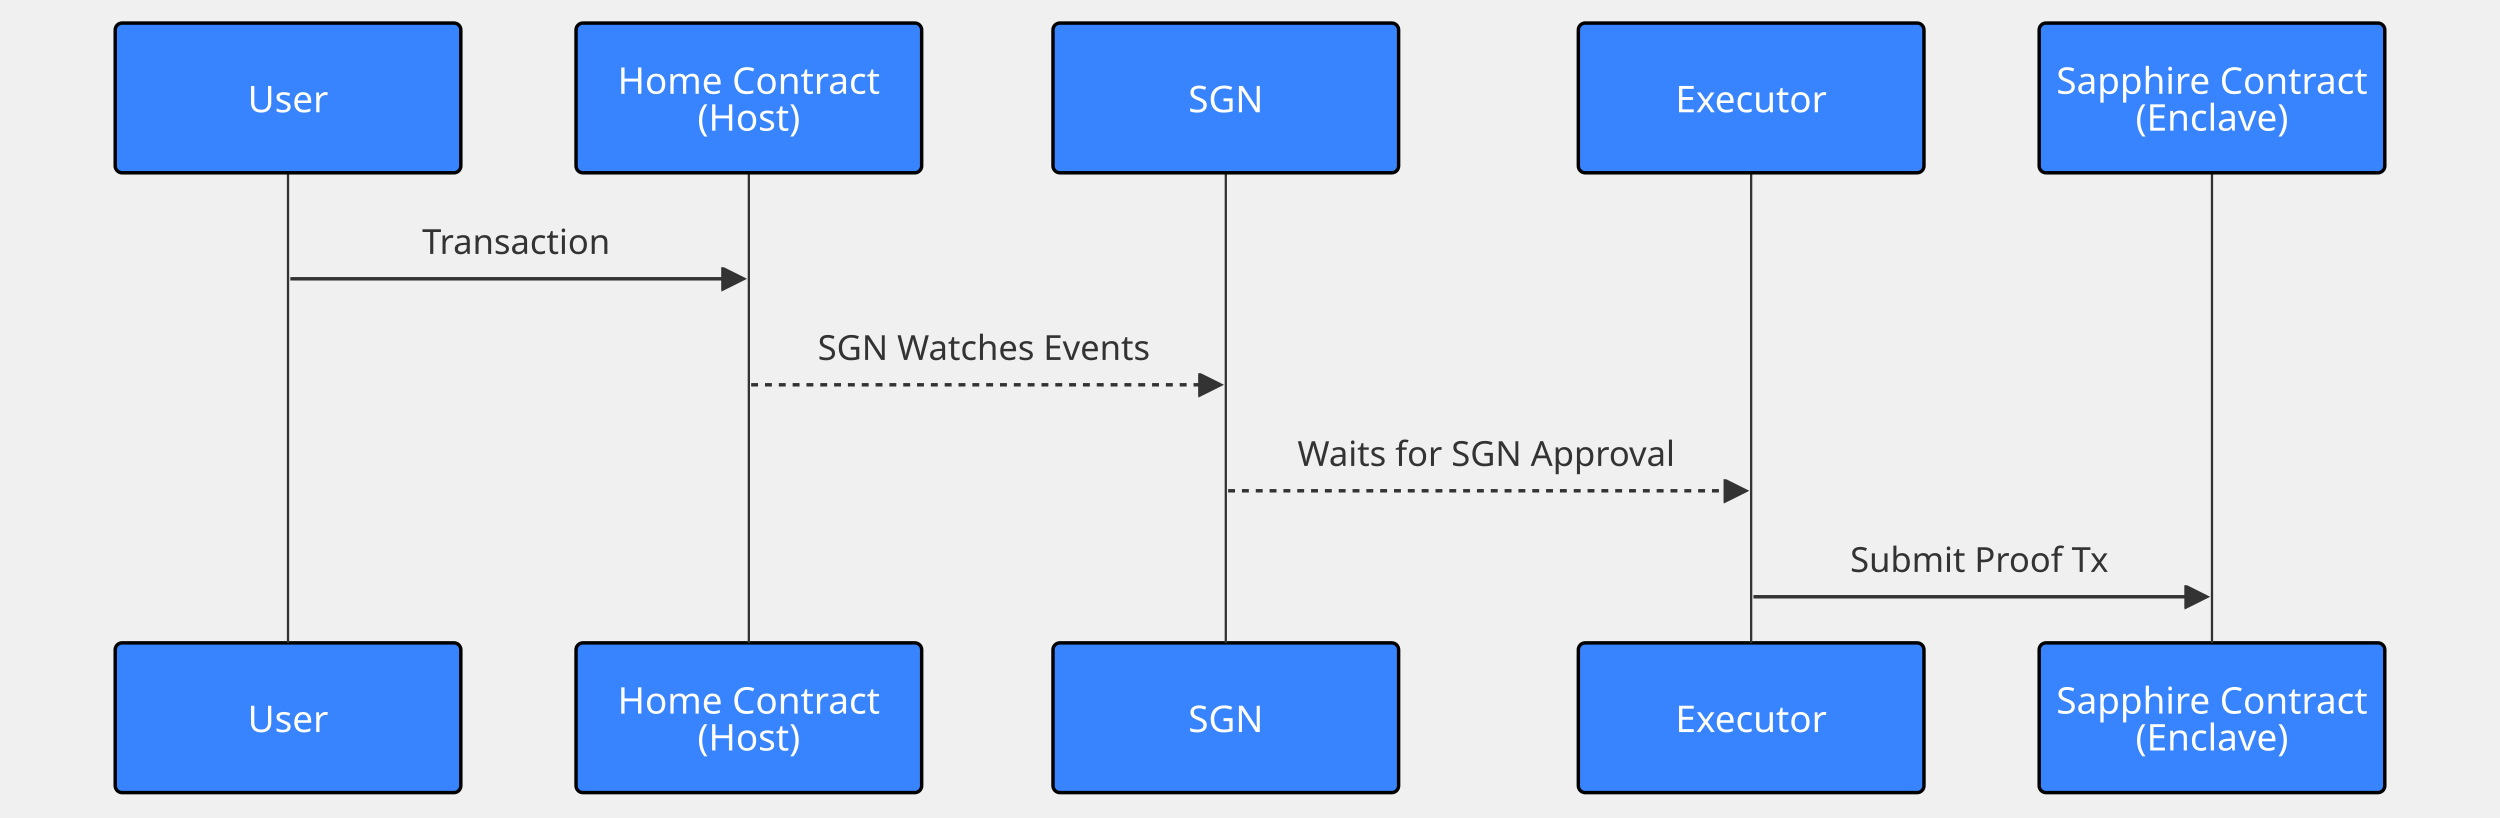
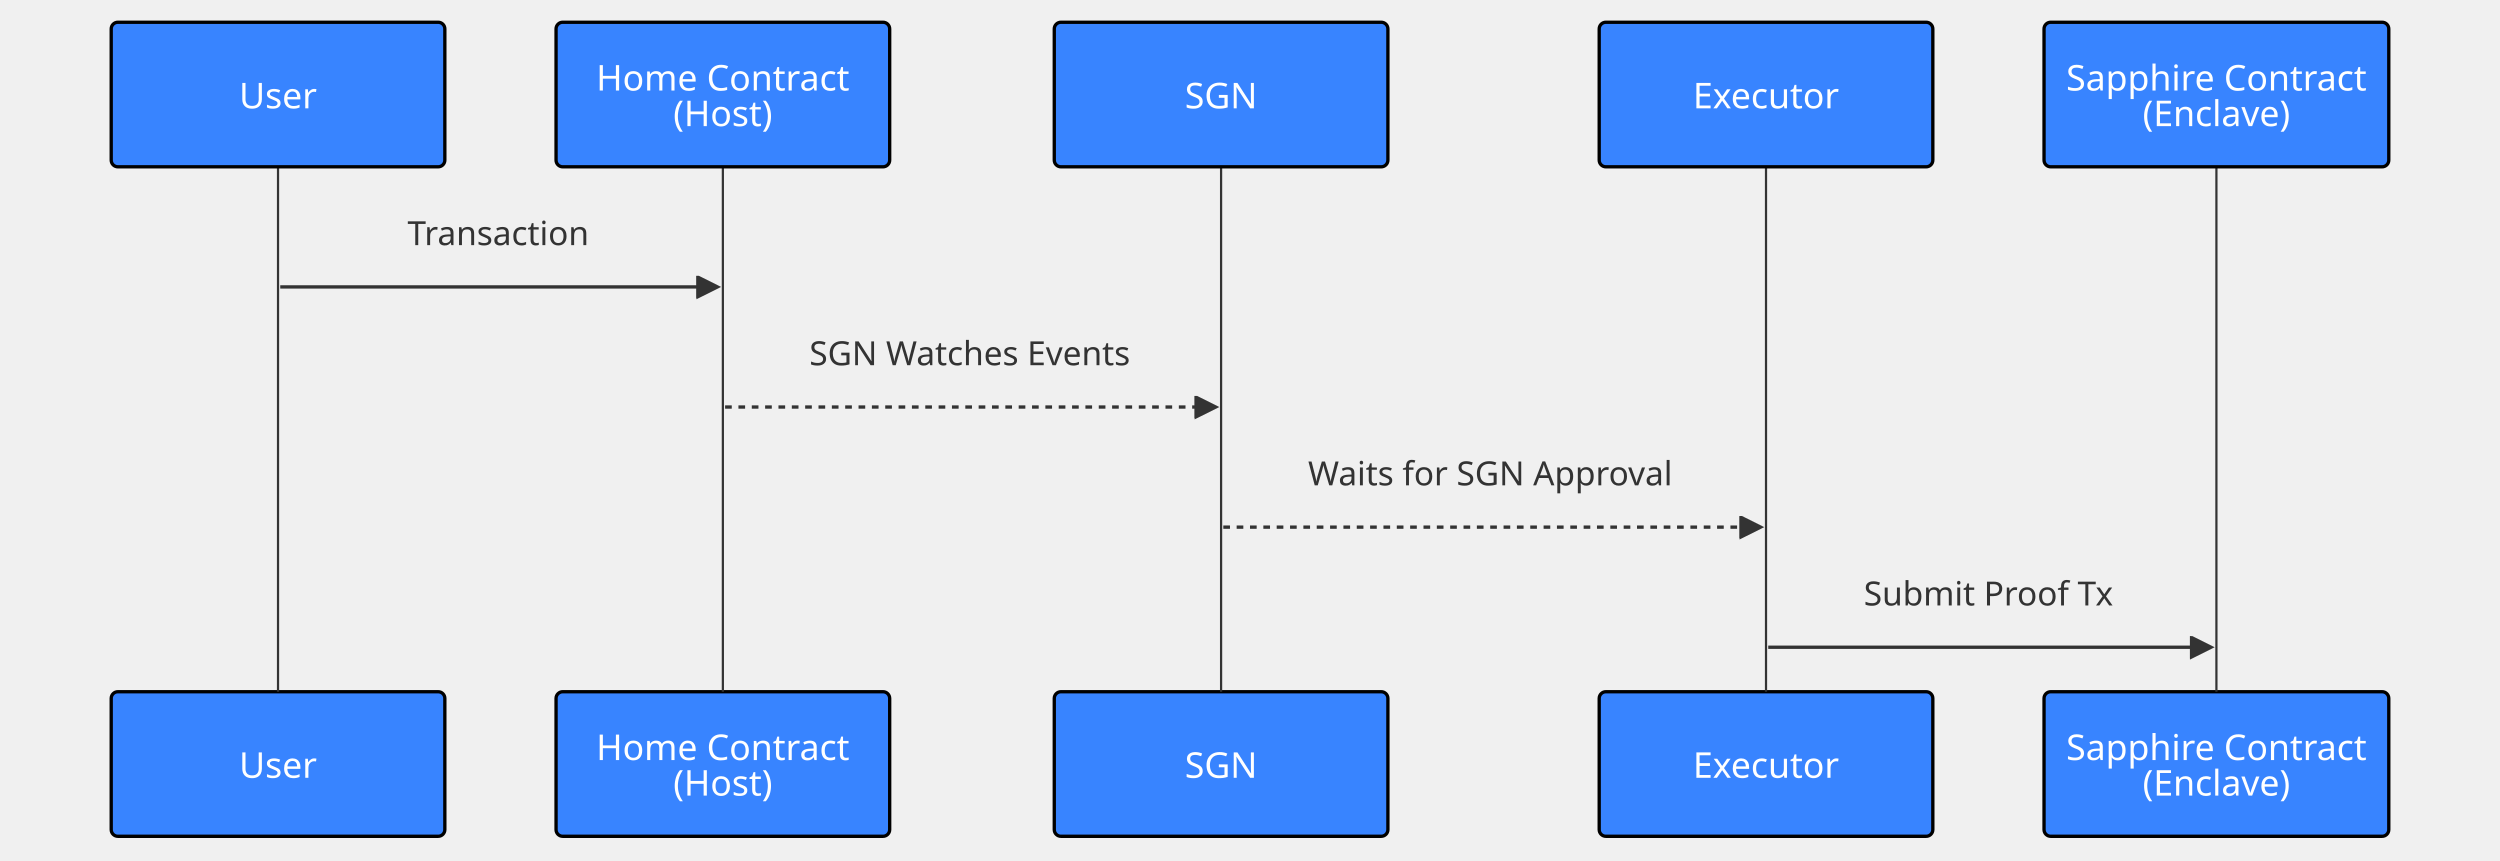
- <svg xmlns="http://www.w3.org/2000/svg" aria-roledescription="sequence" role="graphics-document document" viewBox="-50 -10 1085 355" style="max-width: 1085px; background-color: white;" width="100%" id="my-svg">
+ <svg xmlns="http://www.w3.org/2000/svg" aria-roledescription="sequence" role="graphics-document document" viewBox="-50 -10 1124 387" style="max-width: 1124px; background-color: white;" width="100%" id="my-svg">
  <g>
-     <rect class="actor actor-bottom" ry="3" rx="3" name="Sapphire" height="65" width="150" stroke="#666" fill="#eaeaea" y="269" x="835" />
-     <text style="text-anchor: middle; font-size: 16px; font-weight: 400; font-family: &quot;Noto Sans&quot;;" class="actor" alignment-baseline="central" dominant-baseline="central" y="301.5" x="910">
-       <tspan dy="-8" x="910">Sapphire Contract</tspan>
+     <rect class="actor actor-bottom" ry="3" rx="3" name="Sapphire" height="65" width="155" stroke="#666" fill="#eaeaea" y="301" x="869" />
+     <text style="text-anchor: middle; font-size: 16px; font-weight: 400; font-family: &quot;Noto Sans&quot;;" class="actor" alignment-baseline="central" dominant-baseline="central" y="333.5" x="946.5">
+       <tspan dy="-8" x="946.5">Sapphire Contract</tspan>
    </text>
-     <text style="text-anchor: middle; font-size: 16px; font-weight: 400; font-family: &quot;Noto Sans&quot;;" class="actor" alignment-baseline="central" dominant-baseline="central" y="301.5" x="910">
-       <tspan dy="8" x="910">(Enclave)</tspan>
+     <text style="text-anchor: middle; font-size: 16px; font-weight: 400; font-family: &quot;Noto Sans&quot;;" class="actor" alignment-baseline="central" dominant-baseline="central" y="333.5" x="946.5">
+       <tspan dy="8" x="946.5">(Enclave)</tspan>
    </text>
  </g>
  <g>
-     <rect class="actor actor-bottom" ry="3" rx="3" name="Executor" height="65" width="150" stroke="#666" fill="#eaeaea" y="269" x="635" />
-     <text style="text-anchor: middle; font-size: 16px; font-weight: 400; font-family: &quot;Noto Sans&quot;;" class="actor" alignment-baseline="central" dominant-baseline="central" y="301.5" x="710">
-       <tspan dy="0" x="710">Executor</tspan>
+     <rect class="actor actor-bottom" ry="3" rx="3" name="Executor" height="65" width="150" stroke="#666" fill="#eaeaea" y="301" x="669" />
+     <text style="text-anchor: middle; font-size: 16px; font-weight: 400; font-family: &quot;Noto Sans&quot;;" class="actor" alignment-baseline="central" dominant-baseline="central" y="333.5" x="744">
+       <tspan dy="0" x="744">Executor</tspan>
    </text>
  </g>
  <g>
-     <rect class="actor actor-bottom" ry="3" rx="3" name="SGN" height="65" width="150" stroke="#666" fill="#eaeaea" y="269" x="407" />
-     <text style="text-anchor: middle; font-size: 16px; font-weight: 400; font-family: &quot;Noto Sans&quot;;" class="actor" alignment-baseline="central" dominant-baseline="central" y="301.5" x="482">
-       <tspan dy="0" x="482">SGN</tspan>
+     <rect class="actor actor-bottom" ry="3" rx="3" name="SGN" height="65" width="150" stroke="#666" fill="#eaeaea" y="301" x="424" />
+     <text style="text-anchor: middle; font-size: 16px; font-weight: 400; font-family: &quot;Noto Sans&quot;;" class="actor" alignment-baseline="central" dominant-baseline="central" y="333.5" x="499">
+       <tspan dy="0" x="499">SGN</tspan>
    </text>
  </g>
  <g>
-     <rect class="actor actor-bottom" ry="3" rx="3" name="Home" height="65" width="150" stroke="#666" fill="#eaeaea" y="269" x="200" />
-     <text style="text-anchor: middle; font-size: 16px; font-weight: 400; font-family: &quot;Noto Sans&quot;;" class="actor" alignment-baseline="central" dominant-baseline="central" y="301.5" x="275">
+     <rect class="actor actor-bottom" ry="3" rx="3" name="Home" height="65" width="150" stroke="#666" fill="#eaeaea" y="301" x="200" />
+     <text style="text-anchor: middle; font-size: 16px; font-weight: 400; font-family: &quot;Noto Sans&quot;;" class="actor" alignment-baseline="central" dominant-baseline="central" y="333.5" x="275">
      <tspan dy="-8" x="275">Home Contract</tspan>
    </text>
-     <text style="text-anchor: middle; font-size: 16px; font-weight: 400; font-family: &quot;Noto Sans&quot;;" class="actor" alignment-baseline="central" dominant-baseline="central" y="301.5" x="275">
+     <text style="text-anchor: middle; font-size: 16px; font-weight: 400; font-family: &quot;Noto Sans&quot;;" class="actor" alignment-baseline="central" dominant-baseline="central" y="333.5" x="275">
      <tspan dy="8" x="275">(Host)</tspan>
    </text>
  </g>
  <g>
-     <rect class="actor actor-bottom" ry="3" rx="3" name="User" height="65" width="150" stroke="#666" fill="#eaeaea" y="269" x="0" />
-     <text style="text-anchor: middle; font-size: 16px; font-weight: 400; font-family: &quot;Noto Sans&quot;;" class="actor" alignment-baseline="central" dominant-baseline="central" y="301.5" x="75">
+     <rect class="actor actor-bottom" ry="3" rx="3" name="User" height="65" width="150" stroke="#666" fill="#eaeaea" y="301" x="0" />
+     <text style="text-anchor: middle; font-size: 16px; font-weight: 400; font-family: &quot;Noto Sans&quot;;" class="actor" alignment-baseline="central" dominant-baseline="central" y="333.5" x="75">
      <tspan dy="0" x="75">User</tspan>
    </text>
  </g>
  <g>
-     <line stroke="#999" stroke-width="0.5px" class="200" y2="269" x2="910" y1="5" x1="910" id="actor4" />
+     <line stroke="#999" stroke-width="0.5px" class="200" y2="301" x2="946.5" y1="5" x1="946.5" id="actor4" />
    <g id="root-4">
-       <rect class="actor actor-top" ry="3" rx="3" name="Sapphire" height="65" width="150" stroke="#666" fill="#eaeaea" y="0" x="835" />
-       <text style="text-anchor: middle; font-size: 16px; font-weight: 400; font-family: &quot;Noto Sans&quot;;" class="actor" alignment-baseline="central" dominant-baseline="central" y="32.5" x="910">
-         <tspan dy="-8" x="910">Sapphire Contract</tspan>
+       <rect class="actor actor-top" ry="3" rx="3" name="Sapphire" height="65" width="155" stroke="#666" fill="#eaeaea" y="0" x="869" />
+       <text style="text-anchor: middle; font-size: 16px; font-weight: 400; font-family: &quot;Noto Sans&quot;;" class="actor" alignment-baseline="central" dominant-baseline="central" y="32.5" x="946.5">
+         <tspan dy="-8" x="946.5">Sapphire Contract</tspan>
      </text>
-       <text style="text-anchor: middle; font-size: 16px; font-weight: 400; font-family: &quot;Noto Sans&quot;;" class="actor" alignment-baseline="central" dominant-baseline="central" y="32.5" x="910">
-         <tspan dy="8" x="910">(Enclave)</tspan>
+       <text style="text-anchor: middle; font-size: 16px; font-weight: 400; font-family: &quot;Noto Sans&quot;;" class="actor" alignment-baseline="central" dominant-baseline="central" y="32.5" x="946.5">
+         <tspan dy="8" x="946.5">(Enclave)</tspan>
      </text>
    </g>
  </g>
  <g>
-     <line stroke="#999" stroke-width="0.5px" class="200" y2="269" x2="710" y1="5" x1="710" id="actor3" />
+     <line stroke="#999" stroke-width="0.5px" class="200" y2="301" x2="744" y1="5" x1="744" id="actor3" />
    <g id="root-3">
-       <rect class="actor actor-top" ry="3" rx="3" name="Executor" height="65" width="150" stroke="#666" fill="#eaeaea" y="0" x="635" />
-       <text style="text-anchor: middle; font-size: 16px; font-weight: 400; font-family: &quot;Noto Sans&quot;;" class="actor" alignment-baseline="central" dominant-baseline="central" y="32.5" x="710">
-         <tspan dy="0" x="710">Executor</tspan>
+       <rect class="actor actor-top" ry="3" rx="3" name="Executor" height="65" width="150" stroke="#666" fill="#eaeaea" y="0" x="669" />
+       <text style="text-anchor: middle; font-size: 16px; font-weight: 400; font-family: &quot;Noto Sans&quot;;" class="actor" alignment-baseline="central" dominant-baseline="central" y="32.5" x="744">
+         <tspan dy="0" x="744">Executor</tspan>
      </text>
    </g>
  </g>
  <g>
-     <line stroke="#999" stroke-width="0.5px" class="200" y2="269" x2="482" y1="5" x1="482" id="actor2" />
+     <line stroke="#999" stroke-width="0.5px" class="200" y2="301" x2="499" y1="5" x1="499" id="actor2" />
    <g id="root-2">
-       <rect class="actor actor-top" ry="3" rx="3" name="SGN" height="65" width="150" stroke="#666" fill="#eaeaea" y="0" x="407" />
-       <text style="text-anchor: middle; font-size: 16px; font-weight: 400; font-family: &quot;Noto Sans&quot;;" class="actor" alignment-baseline="central" dominant-baseline="central" y="32.5" x="482">
-         <tspan dy="0" x="482">SGN</tspan>
+       <rect class="actor actor-top" ry="3" rx="3" name="SGN" height="65" width="150" stroke="#666" fill="#eaeaea" y="0" x="424" />
+       <text style="text-anchor: middle; font-size: 16px; font-weight: 400; font-family: &quot;Noto Sans&quot;;" class="actor" alignment-baseline="central" dominant-baseline="central" y="32.5" x="499">
+         <tspan dy="0" x="499">SGN</tspan>
      </text>
    </g>
  </g>
  <g>
-     <line stroke="#999" stroke-width="0.5px" class="200" y2="269" x2="275" y1="5" x1="275" id="actor1" />
+     <line stroke="#999" stroke-width="0.5px" class="200" y2="301" x2="275" y1="5" x1="275" id="actor1" />
    <g id="root-1">
      <rect class="actor actor-top" ry="3" rx="3" name="Home" height="65" width="150" stroke="#666" fill="#eaeaea" y="0" x="200" />
      <text style="text-anchor: middle; font-size: 16px; font-weight: 400; font-family: &quot;Noto Sans&quot;;" class="actor" alignment-baseline="central" dominant-baseline="central" y="32.5" x="275">
        <tspan dy="-8" x="275">Home Contract</tspan>
      </text>
      <text style="text-anchor: middle; font-size: 16px; font-weight: 400; font-family: &quot;Noto Sans&quot;;" class="actor" alignment-baseline="central" dominant-baseline="central" y="32.5" x="275">
        <tspan dy="8" x="275">(Host)</tspan>
      </text>
    </g>
  </g>
  <g>
-     <line stroke="#999" stroke-width="0.5px" class="200" y2="269" x2="75" y1="5" x1="75" id="actor0" />
+     <line stroke="#999" stroke-width="0.5px" class="200" y2="301" x2="75" y1="5" x1="75" id="actor0" />
    <g id="root-0">
      <rect class="actor actor-top" ry="3" rx="3" name="User" height="65" width="150" stroke="#666" fill="#eaeaea" y="0" x="0" />
      <text style="text-anchor: middle; font-size: 16px; font-weight: 400; font-family: &quot;Noto Sans&quot;;" class="actor" alignment-baseline="central" dominant-baseline="central" y="32.5" x="75">
        <tspan dy="0" x="75">User</tspan>
      </text>
    </g>
  </g>
  <style>#my-svg{font-family:Noto Sans;font-size:16px;fill:#333;}#my-svg .error-icon{fill:#552222;}#my-svg .error-text{fill:#552222;stroke:#552222;}#my-svg .edge-thickness-normal{stroke-width:2px;}#my-svg .edge-thickness-thick{stroke-width:3.5px;}#my-svg .edge-pattern-solid{stroke-dasharray:0;}#my-svg .edge-pattern-dashed{stroke-dasharray:3;}#my-svg .edge-pattern-dotted{stroke-dasharray:2;}#my-svg .marker{fill:#333333;stroke:#333333;}#my-svg .marker.cross{stroke:#333333;}#my-svg svg{font-family:Noto Sans;font-size:16px;}#my-svg .actor{stroke:hsl(259.626, 59.777%, 87.902%);fill:#ECECFF;}#my-svg text.actor&gt;tspan{fill:black;stroke:none;}#my-svg .actor-line{stroke:grey;}#my-svg .messageLine0{stroke-width:1.5;stroke-dasharray:none;stroke:#333;}#my-svg .messageLine1{stroke-width:1.5;stroke-dasharray:2,2;stroke:#333;}#my-svg #arrowhead path{fill:#333;stroke:#333;}#my-svg .sequenceNumber{fill:white;}#my-svg #sequencenumber{fill:#333;}#my-svg #crosshead path{fill:#333;stroke:#333;}#my-svg .messageText{fill:#333;stroke:none;}#my-svg .labelBox{stroke:hsl(259.626, 59.777%, 87.902%);fill:#ECECFF;}#my-svg .labelText,#my-svg .labelText&gt;tspan{fill:black;stroke:none;}#my-svg .loopText,#my-svg .loopText&gt;tspan{fill:black;stroke:none;}#my-svg .loopLine{stroke-width:2px;stroke-dasharray:2,2;stroke:hsl(259.626, 59.777%, 87.902%);fill:hsl(259.626, 59.777%, 87.902%);}#my-svg .note{stroke:#aaaa33;fill:#fff5ad;}#my-svg .noteText,#my-svg .noteText&gt;tspan{fill:black;stroke:none;}#my-svg .activation0{fill:#f4f4f4;stroke:#666;}#my-svg .activation1{fill:#f4f4f4;stroke:#666;}#my-svg .activation2{fill:#f4f4f4;stroke:#666;}#my-svg .actorPopupMenu{position:absolute;}#my-svg .actorPopupMenuPanel{position:absolute;fill:#ECECFF;box-shadow:0px 8px 16px 0px rgba(0,0,0,0.2);filter:drop-shadow(3px 5px 2px rgb(0 0 0 / 0.4));}#my-svg .actor-man line{stroke:hsl(259.626, 59.777%, 87.902%);fill:#ECECFF;}#my-svg .actor-man circle,#my-svg line{stroke:hsl(259.626, 59.777%, 87.902%);fill:#ECECFF;stroke-width:2px;}#my-svg .actor,#my-svg .labelBox{stroke:black!important;stroke-width:1.5px!important;fill:#3884ff!important;}#my-svg .note{fill:#3884ff!important;stroke-width:1px!important;stroke:black!important;}#my-svg .noteText tspan,#my-svg .actor tspan,#my-svg .labelText{fill:white!important;}#my-svg .loopText,#my-svg .loopText tspan{fill:#3884ff!important;}#my-svg .actor-line{stroke:#3884ff!important;stroke-width:1px;}#my-svg .messageText,#my-svg .loopText,#my-svg .labelText,#my-svg .noteText{font-size:15px!important;stroke:none!important;background:white!important;}#my-svg .loopLine,#my-svg line{stroke:#333!important;stroke-width:1px;fill:none!important;}#my-svg .activation0{fill:#eaecef;stroke:#333;}#my-svg :root{--mermaid-font-family:Noto Sans;}</style>
  <g />
  <defs>
    <symbol height="24" width="24" id="computer">
      <path d="M2 2v13h20v-13h-20zm18 11h-16v-9h16v9zm-10.228 6l.466-1h3.524l.467 1h-4.457zm14.228 3h-24l2-6h2.104l-1.33 4h18.45l-1.297-4h2.073l2 6zm-5-10h-14v-7h14v7z" transform="scale(.5)" />
    </symbol>
  </defs>
  <defs>
    <symbol clip-rule="evenodd" fill-rule="evenodd" id="database">
      <path d="M12.258.001l.256.004.255.005.253.008.251.01.249.012.247.015.246.016.242.019.241.02.239.023.236.024.233.027.231.028.229.031.225.032.223.034.22.036.217.038.214.04.211.041.208.043.205.045.201.046.198.048.194.05.191.051.187.053.183.054.18.056.175.057.172.059.168.06.163.061.16.063.155.064.15.066.074.033.073.033.071.034.07.034.069.035.068.035.067.035.066.035.064.036.064.036.062.036.06.036.06.037.058.037.058.037.055.038.055.038.053.038.052.038.051.039.05.039.048.039.047.039.045.04.044.04.043.04.041.04.04.041.039.041.037.041.036.041.034.041.033.042.032.042.03.042.029.042.027.042.026.043.024.043.023.043.021.043.02.043.018.044.017.043.015.044.013.044.012.044.011.045.009.044.007.045.006.045.004.045.002.045.001.045v17l-.001.045-.002.045-.004.045-.006.045-.007.045-.009.044-.011.045-.012.044-.013.044-.015.044-.017.043-.018.044-.02.043-.021.043-.023.043-.024.043-.026.043-.027.042-.029.042-.03.042-.032.042-.033.042-.034.041-.036.041-.037.041-.039.041-.04.041-.041.04-.043.04-.044.04-.045.04-.047.039-.048.039-.05.039-.051.039-.052.038-.053.038-.055.038-.055.038-.058.037-.058.037-.06.037-.06.036-.062.036-.064.036-.064.036-.066.035-.067.035-.068.035-.069.035-.07.034-.071.034-.073.033-.074.033-.15.066-.155.064-.16.063-.163.061-.168.06-.172.059-.175.057-.18.056-.183.054-.187.053-.191.051-.194.05-.198.048-.201.046-.205.045-.208.043-.211.041-.214.04-.217.038-.22.036-.223.034-.225.032-.229.031-.231.028-.233.027-.236.024-.239.023-.241.02-.242.019-.246.016-.247.015-.249.012-.251.01-.253.008-.255.005-.256.004-.258.001-.258-.001-.256-.004-.255-.005-.253-.008-.251-.01-.249-.012-.247-.015-.245-.016-.243-.019-.241-.02-.238-.023-.236-.024-.234-.027-.231-.028-.228-.031-.226-.032-.223-.034-.22-.036-.217-.038-.214-.04-.211-.041-.208-.043-.204-.045-.201-.046-.198-.048-.195-.05-.19-.051-.187-.053-.184-.054-.179-.056-.176-.057-.172-.059-.167-.06-.164-.061-.159-.063-.155-.064-.151-.066-.074-.033-.072-.033-.072-.034-.07-.034-.069-.035-.068-.035-.067-.035-.066-.035-.064-.036-.063-.036-.062-.036-.061-.036-.06-.037-.058-.037-.057-.037-.056-.038-.055-.038-.053-.038-.052-.038-.051-.039-.049-.039-.049-.039-.046-.039-.046-.04-.044-.04-.043-.04-.041-.04-.04-.041-.039-.041-.037-.041-.036-.041-.034-.041-.033-.042-.032-.042-.03-.042-.029-.042-.027-.042-.026-.043-.024-.043-.023-.043-.021-.043-.02-.043-.018-.044-.017-.043-.015-.044-.013-.044-.012-.044-.011-.045-.009-.044-.007-.045-.006-.045-.004-.045-.002-.045-.001-.045v-17l.001-.045.002-.045.004-.045.006-.045.007-.045.009-.044.011-.045.012-.044.013-.044.015-.044.017-.043.018-.044.02-.043.021-.043.023-.043.024-.043.026-.043.027-.042.029-.042.03-.042.032-.042.033-.042.034-.041.036-.041.037-.041.039-.041.04-.041.041-.04.043-.04.044-.04.046-.04.046-.039.049-.039.049-.039.051-.039.052-.038.053-.038.055-.038.056-.038.057-.037.058-.037.06-.037.061-.036.062-.036.063-.036.064-.036.066-.035.067-.035.068-.035.069-.035.07-.034.072-.034.072-.033.074-.033.151-.066.155-.064.159-.063.164-.061.167-.06.172-.059.176-.057.179-.056.184-.054.187-.053.19-.051.195-.05.198-.048.201-.046.204-.045.208-.043.211-.041.214-.04.217-.038.22-.036.223-.034.226-.032.228-.031.231-.028.234-.027.236-.024.238-.023.241-.02.243-.019.245-.016.247-.015.249-.012.251-.01.253-.008.255-.005.256-.004.258-.001.258.001zm-9.258 20.499v.01l.001.021.003.021.004.022.005.021.006.022.007.022.009.023.01.022.011.023.012.023.013.023.015.023.016.024.017.023.018.024.019.024.021.024.022.025.023.024.024.025.052.049.056.05.061.051.066.051.07.051.075.051.079.052.084.052.088.052.092.052.097.052.102.051.105.052.11.052.114.051.119.051.123.051.127.05.131.05.135.05.139.048.144.049.147.047.152.047.155.047.16.045.163.045.167.043.171.043.176.041.178.041.183.039.187.039.19.037.194.035.197.035.202.033.204.031.209.03.212.029.216.027.219.025.222.024.226.021.23.02.233.018.236.016.24.015.243.012.246.01.249.008.253.005.256.004.259.001.26-.001.257-.004.254-.005.25-.008.247-.011.244-.012.241-.014.237-.016.233-.018.231-.021.226-.021.224-.024.22-.026.216-.027.212-.028.21-.031.205-.031.202-.034.198-.034.194-.036.191-.037.187-.039.183-.04.179-.04.175-.042.172-.043.168-.044.163-.045.16-.046.155-.046.152-.047.148-.048.143-.049.139-.049.136-.05.131-.05.126-.05.123-.051.118-.052.114-.051.11-.052.106-.052.101-.052.096-.052.092-.052.088-.053.083-.051.079-.052.074-.052.07-.051.065-.051.06-.051.056-.05.051-.05.023-.024.023-.025.021-.024.02-.024.019-.024.018-.024.017-.024.015-.023.014-.024.013-.023.012-.023.01-.023.01-.022.008-.022.006-.022.006-.022.004-.022.004-.021.001-.021.001-.021v-4.127l-.077.055-.08.053-.083.054-.085.053-.087.052-.09.052-.093.051-.095.05-.097.05-.1.049-.102.049-.105.048-.106.047-.109.047-.111.046-.114.045-.115.045-.118.044-.12.043-.122.042-.124.042-.126.041-.128.04-.13.04-.132.038-.134.038-.135.037-.138.037-.139.035-.142.035-.143.034-.144.033-.147.032-.148.031-.15.03-.151.03-.153.029-.154.027-.156.027-.158.026-.159.025-.161.024-.162.023-.163.022-.165.021-.166.02-.167.019-.169.018-.169.017-.171.016-.173.015-.173.014-.175.013-.175.012-.177.011-.178.01-.179.008-.179.008-.181.006-.182.005-.182.004-.184.003-.184.002h-.37l-.184-.002-.184-.003-.182-.004-.182-.005-.181-.006-.179-.008-.179-.008-.178-.01-.176-.011-.176-.012-.175-.013-.173-.014-.172-.015-.171-.016-.17-.017-.169-.018-.167-.019-.166-.02-.165-.021-.163-.022-.162-.023-.161-.024-.159-.025-.157-.026-.156-.027-.155-.027-.153-.029-.151-.03-.15-.03-.148-.031-.146-.032-.145-.033-.143-.034-.141-.035-.14-.035-.137-.037-.136-.037-.134-.038-.132-.038-.13-.04-.128-.04-.126-.041-.124-.042-.122-.042-.12-.044-.117-.043-.116-.045-.113-.045-.112-.046-.109-.047-.106-.047-.105-.048-.102-.049-.1-.049-.097-.05-.095-.05-.093-.052-.09-.051-.087-.052-.085-.053-.083-.054-.08-.054-.077-.054v4.127zm0-5.654v.011l.001.021.003.021.004.021.005.022.006.022.007.022.009.022.01.022.011.023.012.023.013.023.015.024.016.023.017.024.018.024.019.024.021.024.022.024.023.025.024.024.052.05.056.05.061.05.066.051.07.051.075.052.079.051.084.052.088.052.092.052.097.052.102.052.105.052.11.051.114.051.119.052.123.05.127.051.131.05.135.049.139.049.144.048.147.048.152.047.155.046.16.045.163.045.167.044.171.042.176.042.178.04.183.04.187.038.19.037.194.036.197.034.202.033.204.032.209.03.212.028.216.027.219.025.222.024.226.022.23.02.233.018.236.016.24.014.243.012.246.01.249.008.253.006.256.003.259.001.26-.001.257-.003.254-.006.25-.008.247-.01.244-.012.241-.015.237-.016.233-.018.231-.02.226-.022.224-.024.22-.025.216-.027.212-.029.21-.03.205-.032.202-.033.198-.035.194-.036.191-.037.187-.039.183-.039.179-.041.175-.042.172-.043.168-.044.163-.045.16-.045.155-.047.152-.047.148-.048.143-.048.139-.05.136-.049.131-.05.126-.051.123-.051.118-.051.114-.052.11-.052.106-.052.101-.052.096-.052.092-.052.088-.052.083-.052.079-.052.074-.051.07-.052.065-.051.06-.05.056-.051.051-.049.023-.025.023-.024.021-.025.02-.024.019-.024.018-.024.017-.024.015-.023.014-.023.013-.024.012-.022.01-.023.01-.023.008-.022.006-.022.006-.022.004-.021.004-.022.001-.021.001-.021v-4.139l-.077.054-.08.054-.083.054-.085.052-.087.053-.09.051-.093.051-.095.051-.097.05-.1.049-.102.049-.105.048-.106.047-.109.047-.111.046-.114.045-.115.044-.118.044-.12.044-.122.042-.124.042-.126.041-.128.04-.13.039-.132.039-.134.038-.135.037-.138.036-.139.036-.142.035-.143.033-.144.033-.147.033-.148.031-.15.03-.151.03-.153.028-.154.028-.156.027-.158.026-.159.025-.161.024-.162.023-.163.022-.165.021-.166.02-.167.019-.169.018-.169.017-.171.016-.173.015-.173.014-.175.013-.175.012-.177.011-.178.009-.179.009-.179.007-.181.007-.182.005-.182.004-.184.003-.184.002h-.37l-.184-.002-.184-.003-.182-.004-.182-.005-.181-.007-.179-.007-.179-.009-.178-.009-.176-.011-.176-.012-.175-.013-.173-.014-.172-.015-.171-.016-.17-.017-.169-.018-.167-.019-.166-.02-.165-.021-.163-.022-.162-.023-.161-.024-.159-.025-.157-.026-.156-.027-.155-.028-.153-.028-.151-.03-.15-.03-.148-.031-.146-.033-.145-.033-.143-.033-.141-.035-.14-.036-.137-.036-.136-.037-.134-.038-.132-.039-.13-.039-.128-.04-.126-.041-.124-.042-.122-.043-.12-.043-.117-.044-.116-.044-.113-.046-.112-.046-.109-.046-.106-.047-.105-.048-.102-.049-.1-.049-.097-.05-.095-.051-.093-.051-.09-.051-.087-.053-.085-.052-.083-.054-.08-.054-.077-.054v4.139zm0-5.666v.011l.001.02.003.022.004.021.005.022.006.021.007.022.009.023.01.022.011.023.012.023.013.023.015.023.016.024.017.024.018.023.019.024.021.025.022.024.023.024.024.025.052.05.056.05.061.05.066.051.07.051.075.052.079.051.084.052.088.052.092.052.097.052.102.052.105.051.11.052.114.051.119.051.123.051.127.05.131.05.135.05.139.049.144.048.147.048.152.047.155.046.16.045.163.045.167.043.171.043.176.042.178.04.183.04.187.038.19.037.194.036.197.034.202.033.204.032.209.03.212.028.216.027.219.025.222.024.226.021.23.02.233.018.236.017.24.014.243.012.246.01.249.008.253.006.256.003.259.001.26-.001.257-.003.254-.006.25-.008.247-.01.244-.013.241-.014.237-.016.233-.018.231-.02.226-.022.224-.024.22-.025.216-.027.212-.029.21-.03.205-.032.202-.033.198-.035.194-.036.191-.037.187-.039.183-.039.179-.041.175-.042.172-.043.168-.044.163-.045.16-.045.155-.047.152-.047.148-.048.143-.049.139-.049.136-.049.131-.051.126-.05.123-.051.118-.052.114-.051.11-.052.106-.052.101-.052.096-.052.092-.052.088-.052.083-.052.079-.052.074-.052.07-.051.065-.051.06-.051.056-.05.051-.049.023-.025.023-.025.021-.024.02-.024.019-.024.018-.024.017-.024.015-.023.014-.024.013-.023.012-.023.01-.022.01-.023.008-.022.006-.022.006-.022.004-.022.004-.021.001-.021.001-.021v-4.153l-.077.054-.08.054-.083.053-.085.053-.087.053-.09.051-.093.051-.095.051-.097.05-.1.049-.102.048-.105.048-.106.048-.109.046-.111.046-.114.046-.115.044-.118.044-.12.043-.122.043-.124.042-.126.041-.128.04-.13.039-.132.039-.134.038-.135.037-.138.036-.139.036-.142.034-.143.034-.144.033-.147.032-.148.032-.15.03-.151.03-.153.028-.154.028-.156.027-.158.026-.159.024-.161.024-.162.023-.163.023-.165.021-.166.02-.167.019-.169.018-.169.017-.171.016-.173.015-.173.014-.175.013-.175.012-.177.01-.178.01-.179.009-.179.007-.181.006-.182.006-.182.004-.184.003-.184.001-.185.001-.185-.001-.184-.001-.184-.003-.182-.004-.182-.006-.181-.006-.179-.007-.179-.009-.178-.01-.176-.01-.176-.012-.175-.013-.173-.014-.172-.015-.171-.016-.17-.017-.169-.018-.167-.019-.166-.02-.165-.021-.163-.023-.162-.023-.161-.024-.159-.024-.157-.026-.156-.027-.155-.028-.153-.028-.151-.03-.15-.03-.148-.032-.146-.032-.145-.033-.143-.034-.141-.034-.14-.036-.137-.036-.136-.037-.134-.038-.132-.039-.13-.039-.128-.041-.126-.041-.124-.041-.122-.043-.12-.043-.117-.044-.116-.044-.113-.046-.112-.046-.109-.046-.106-.048-.105-.048-.102-.048-.1-.05-.097-.049-.095-.051-.093-.051-.09-.052-.087-.052-.085-.053-.083-.053-.08-.054-.077-.054v4.153zm8.74-8.179l-.257.004-.254.005-.25.008-.247.011-.244.012-.241.014-.237.016-.233.018-.231.021-.226.022-.224.023-.22.026-.216.027-.212.028-.21.031-.205.032-.202.033-.198.034-.194.036-.191.038-.187.038-.183.04-.179.041-.175.042-.172.043-.168.043-.163.045-.16.046-.155.046-.152.048-.148.048-.143.048-.139.049-.136.05-.131.05-.126.051-.123.051-.118.051-.114.052-.11.052-.106.052-.101.052-.096.052-.092.052-.088.052-.083.052-.079.052-.074.051-.07.052-.065.051-.06.05-.056.05-.051.05-.023.025-.023.024-.021.024-.02.025-.019.024-.018.024-.017.023-.015.024-.014.023-.013.023-.012.023-.01.023-.01.022-.008.022-.006.023-.006.021-.004.022-.004.021-.001.021-.001.021.001.021.001.021.004.021.004.022.006.021.006.023.008.022.01.022.01.023.012.023.013.023.014.023.015.024.017.023.018.024.019.024.02.025.021.024.023.024.023.025.051.05.056.05.06.05.065.051.07.052.074.051.079.052.083.052.088.052.092.052.096.052.101.052.106.052.11.052.114.052.118.051.123.051.126.051.131.05.136.05.139.049.143.048.148.048.152.048.155.046.16.046.163.045.168.043.172.043.175.042.179.041.183.04.187.038.191.038.194.036.198.034.202.033.205.032.21.031.212.028.216.027.22.026.224.023.226.022.231.021.233.018.237.016.241.014.244.012.247.011.25.008.254.005.257.004.26.001.26-.001.257-.004.254-.005.25-.008.247-.011.244-.012.241-.014.237-.016.233-.018.231-.021.226-.022.224-.023.22-.026.216-.027.212-.028.21-.031.205-.032.202-.033.198-.034.194-.036.191-.038.187-.038.183-.04.179-.041.175-.042.172-.043.168-.043.163-.045.16-.046.155-.046.152-.048.148-.048.143-.048.139-.049.136-.05.131-.05.126-.051.123-.051.118-.051.114-.052.11-.052.106-.052.101-.052.096-.052.092-.052.088-.052.083-.052.079-.052.074-.051.07-.052.065-.051.06-.05.056-.05.051-.05.023-.025.023-.024.021-.024.02-.025.019-.024.018-.024.017-.023.015-.024.014-.023.013-.023.012-.023.01-.023.01-.022.008-.022.006-.023.006-.021.004-.022.004-.021.001-.021.001-.021-.001-.021-.001-.021-.004-.021-.004-.022-.006-.021-.006-.023-.008-.022-.01-.022-.01-.023-.012-.023-.013-.023-.014-.023-.015-.024-.017-.023-.018-.024-.019-.024-.02-.025-.021-.024-.023-.024-.023-.025-.051-.05-.056-.05-.06-.05-.065-.051-.07-.052-.074-.051-.079-.052-.083-.052-.088-.052-.092-.052-.096-.052-.101-.052-.106-.052-.11-.052-.114-.052-.118-.051-.123-.051-.126-.051-.131-.05-.136-.05-.139-.049-.143-.048-.148-.048-.152-.048-.155-.046-.16-.046-.163-.045-.168-.043-.172-.043-.175-.042-.179-.041-.183-.04-.187-.038-.191-.038-.194-.036-.198-.034-.202-.033-.205-.032-.21-.031-.212-.028-.216-.027-.22-.026-.224-.023-.226-.022-.231-.021-.233-.018-.237-.016-.241-.014-.244-.012-.247-.011-.25-.008-.254-.005-.257-.004-.26-.001-.26.001z" transform="scale(.5)" />
    </symbol>
  </defs>
  <defs>
    <symbol height="24" width="24" id="clock">
      <path d="M12 2c5.514 0 10 4.486 10 10s-4.486 10-10 10-10-4.486-10-10 4.486-10 10-10zm0-2c-6.627 0-12 5.373-12 12s5.373 12 12 12 12-5.373 12-12-5.373-12-12-12zm5.848 12.459c.202.038.202.333.001.372-1.907.361-6.045 1.111-6.547 1.111-.719 0-1.301-.582-1.301-1.301 0-.512.77-5.447 1.125-7.445.034-.192.312-.181.343.014l.985 6.238 5.394 1.011z" transform="scale(.5)" />
    </symbol>
  </defs>
  <defs>
    <marker orient="auto" markerHeight="12" markerWidth="12" markerUnits="userSpaceOnUse" refY="5" refX="7.9" id="arrowhead">
      <path d="M 0 0 L 10 5 L 0 10 z" />
    </marker>
  </defs>
  <defs>
    <marker refY="4.5" refX="4" orient="auto" markerHeight="8" markerWidth="15" id="crosshead">
      <path style="stroke-dasharray: 0, 0;" d="M 1,2 L 6,7 M 6,2 L 1,7" stroke-width="1pt" stroke="#000000" fill="none" />
    </marker>
  </defs>
  <defs>
    <marker orient="auto" markerHeight="28" markerWidth="20" refY="7" refX="15.5" id="filled-head">
      <path d="M 18,7 L9,13 L14,7 L9,1 Z" />
    </marker>
  </defs>
  <defs>
    <marker orient="auto" markerHeight="40" markerWidth="60" refY="15" refX="15" id="sequencenumber">
      <circle r="6" cy="15" cx="15" />
    </marker>
  </defs>
  <text style="font-family: &quot;Noto Sans&quot;; font-size: 16px; font-weight: 400;" dy="1em" class="messageText" alignment-baseline="middle" dominant-baseline="middle" text-anchor="middle" y="80" x="174">Transaction</text>
-   <line style="fill: none;" marker-end="url(#arrowhead)" stroke="none" stroke-width="2" class="messageLine0" y2="111" x2="271" y1="111" x1="76" />
-   <text style="font-family: &quot;Noto Sans&quot;; font-size: 16px; font-weight: 400;" dy="1em" class="messageText" alignment-baseline="middle" dominant-baseline="middle" text-anchor="middle" y="126" x="377">SGN Watches Events</text>
-   <line style="stroke-dasharray: 3, 3; fill: none;" marker-end="url(#arrowhead)" stroke="none" stroke-width="2" class="messageLine1" y2="157" x2="478" y1="157" x1="276" />
-   <text style="font-family: &quot;Noto Sans&quot;; font-size: 16px; font-weight: 400;" dy="1em" class="messageText" alignment-baseline="middle" dominant-baseline="middle" text-anchor="middle" y="172" x="595">Waits for SGN Approval</text>
-   <line style="stroke-dasharray: 3, 3; fill: none;" marker-end="url(#arrowhead)" stroke="none" stroke-width="2" class="messageLine1" y2="203" x2="706" y1="203" x1="483" />
-   <text style="font-family: &quot;Noto Sans&quot;; font-size: 16px; font-weight: 400;" dy="1em" class="messageText" alignment-baseline="middle" dominant-baseline="middle" text-anchor="middle" y="218" x="809">Submit Proof Tx</text>
-   <line style="fill: none;" marker-end="url(#arrowhead)" stroke="none" stroke-width="2" class="messageLine0" y2="249" x2="906" y1="249" x1="711" />
+   <line style="fill: none;" marker-end="url(#arrowhead)" stroke="none" stroke-width="2" class="messageLine0" y2="119" x2="271" y1="119" x1="76" />
+   <text style="font-family: &quot;Noto Sans&quot;; font-size: 16px; font-weight: 400;" dy="1em" class="messageText" alignment-baseline="middle" dominant-baseline="middle" text-anchor="middle" y="134" x="386">SGN Watches Events</text>
+   <line style="stroke-dasharray: 3, 3; fill: none;" marker-end="url(#arrowhead)" stroke="none" stroke-width="2" class="messageLine1" y2="173" x2="495" y1="173" x1="276" />
+   <text style="font-family: &quot;Noto Sans&quot;; font-size: 16px; font-weight: 400;" dy="1em" class="messageText" alignment-baseline="middle" dominant-baseline="middle" text-anchor="middle" y="188" x="620">Waits for SGN Approval</text>
+   <line style="stroke-dasharray: 3, 3; fill: none;" marker-end="url(#arrowhead)" stroke="none" stroke-width="2" class="messageLine1" y2="227" x2="740" y1="227" x1="500" />
+   <text style="font-family: &quot;Noto Sans&quot;; font-size: 16px; font-weight: 400;" dy="1em" class="messageText" alignment-baseline="middle" dominant-baseline="middle" text-anchor="middle" y="242" x="844">Submit Proof Tx</text>
+   <line style="fill: none;" marker-end="url(#arrowhead)" stroke="none" stroke-width="2" class="messageLine0" y2="281" x2="942.5" y1="281" x1="745" />
</svg>
